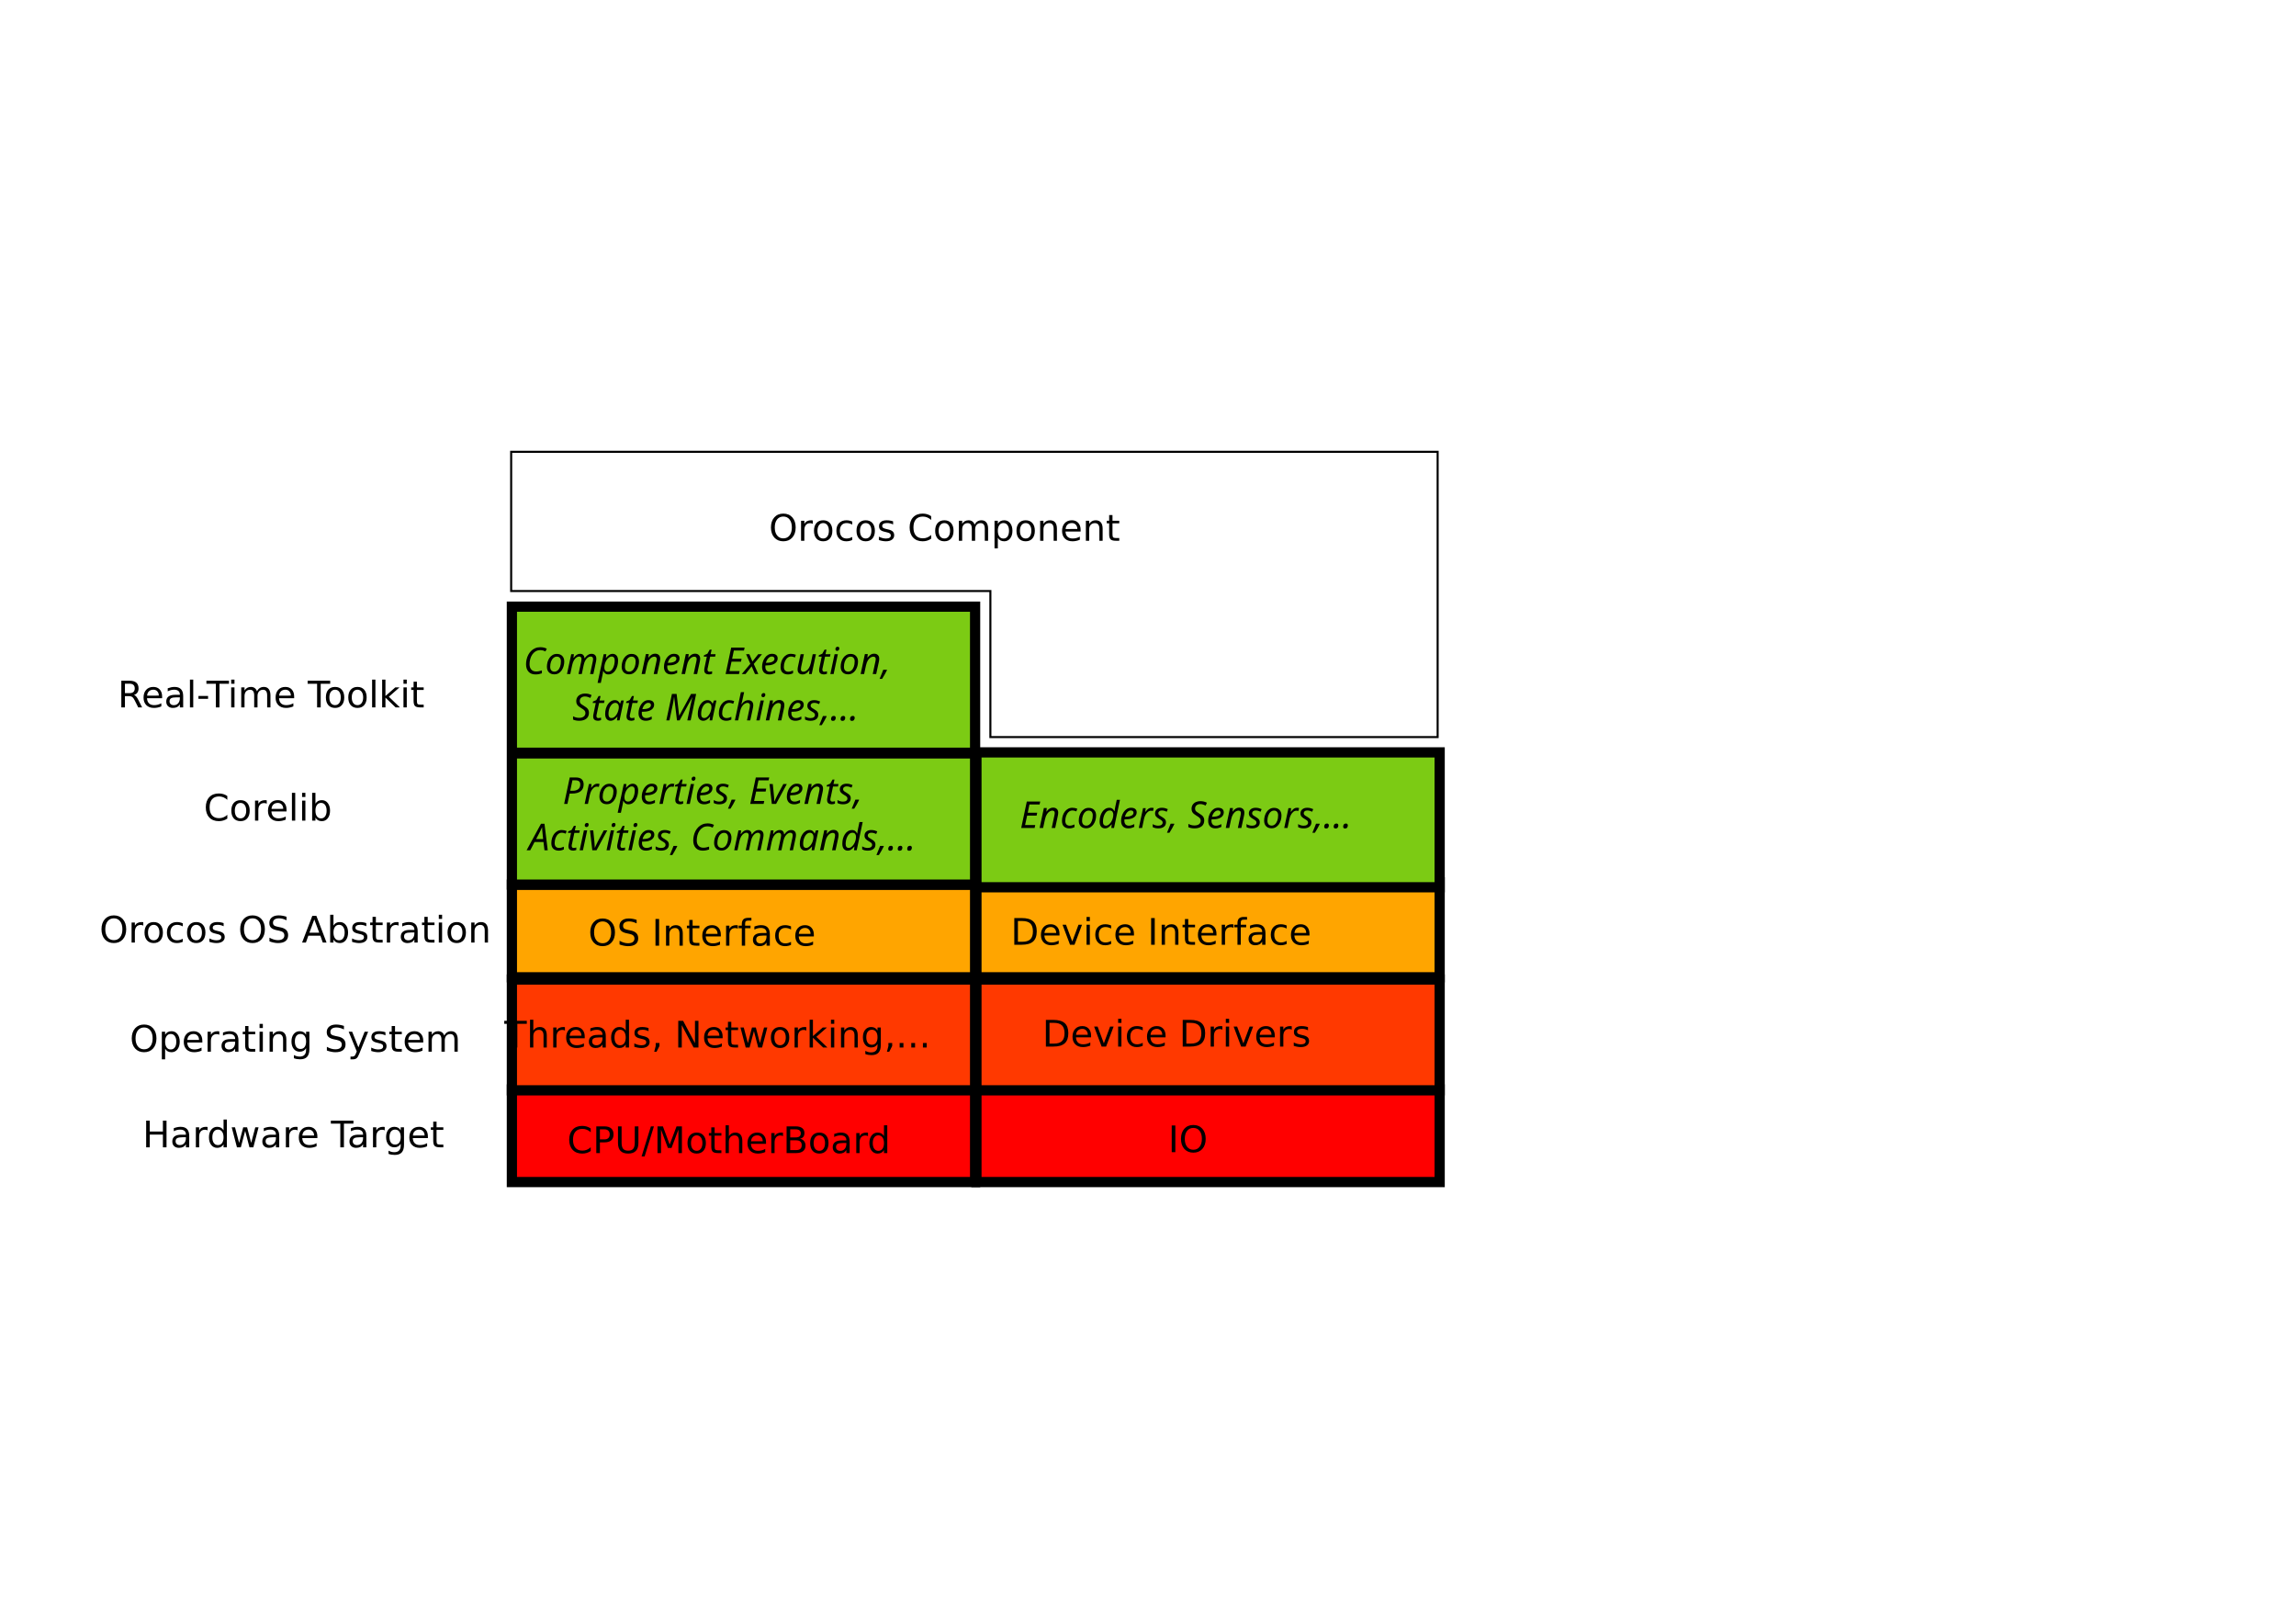
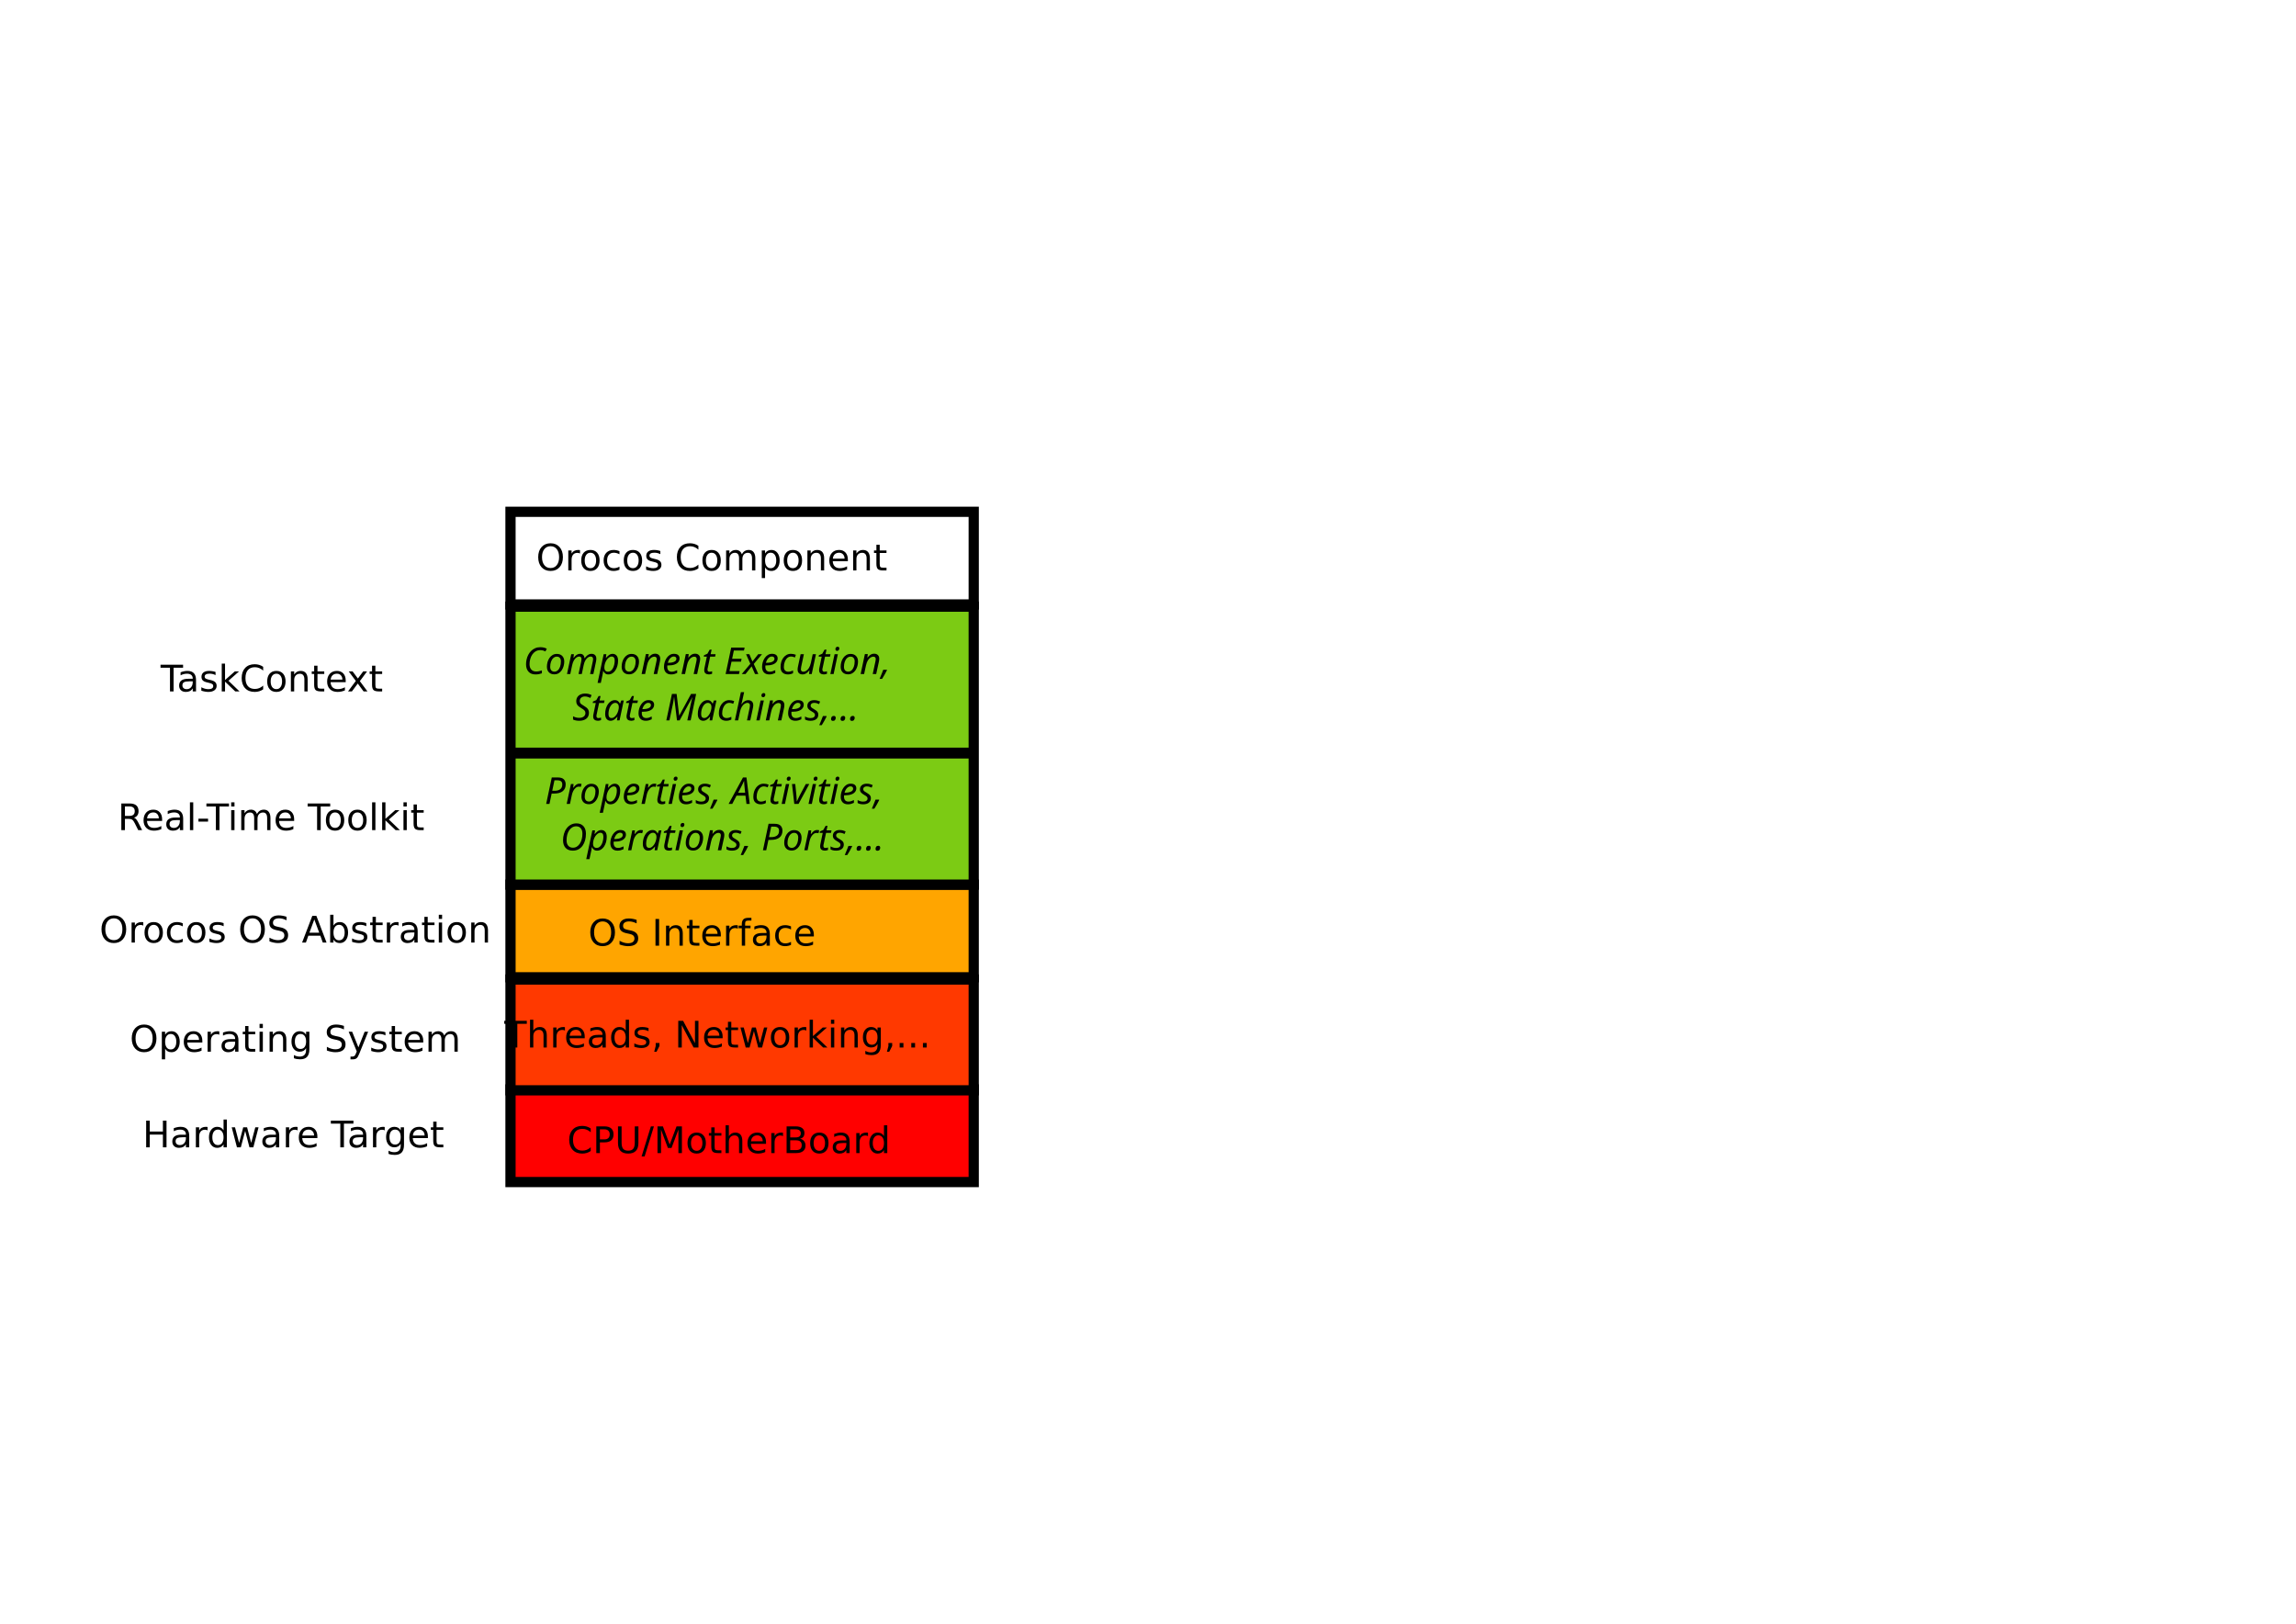
- <svg xmlns="http://www.w3.org/2000/svg" width="297mm" height="210mm" id="svg1485">
-   <defs id="defs1487" />
+ <svg xmlns="http://www.w3.org/2000/svg" width="297mm" height="210mm" id="svg1485" version="1.1">
+   <defs id="defs1487">
+     </defs>
  <g id="layer1">
-     <rect style="fill:#ff0000;stroke:#000000;stroke-opacity:1;stroke-width:5;stroke-miterlimit:4;stroke-dasharray:none" x="250.261" y="532.521" width="226.472" height="45.294" id="rect12" />
-     <rect style="fill:#ff0000;stroke:#000000;stroke-width:5;stroke-miterlimit:4;stroke-dasharray:none;stroke-opacity:1" x="477.38" y="532.521" width="226.472" height="45.294" id="rect16" />
-     <rect style="fill:#ff3900;stroke:#000000;stroke-width:5;stroke-miterlimit:4;stroke-dasharray:none;stroke-opacity:1" x="250.26" y="478.805" width="226.472" height="54.171" id="rect20" />
-     <rect style="fill:#ffa500;stroke:#000000;stroke-opacity:1;stroke-width:5;stroke-miterlimit:4;stroke-dasharray:none" x="250.261" y="432.43" width="226.472" height="45.294" id="rect24" />
+     <rect style="fill:#ff0000;stroke:#000000;stroke-width:5;stroke-miterlimit:4;stroke-opacity:1;stroke-dasharray:none" x="249.585" y="532.521" width="226.472" height="45.294" id="rect12" />
+     <rect style="fill:#ff3900;stroke:#000000;stroke-width:5;stroke-miterlimit:4;stroke-opacity:1;stroke-dasharray:none" x="249.585" y="478.805" width="226.472" height="54.171" id="rect20" />
+     <rect style="fill:#ffa500;stroke:#000000;stroke-width:5;stroke-miterlimit:4;stroke-opacity:1;stroke-dasharray:none" x="249.585" y="432.43" width="226.472" height="45.294" id="rect24" />
    <text style="font-size:17.896px;font-style:normal;font-variant:normal;font-weight:normal;font-stretch:normal;text-align:center;line-height:119%;writing-mode:lr-tb;text-anchor:middle;fill:#000000;font-family:Bitstream Vera Sans" x="143.438" y="560.83" id="text28">Hardware Target</text>
    <text style="font-size:17.896px;font-style:normal;font-variant:normal;font-weight:normal;font-stretch:normal;text-align:center;line-height:119%;writing-mode:lr-tb;text-anchor:middle;fill:#000000;font-family:Bitstream Vera Sans" x="144.36" y="514.091" id="text30">Operating System</text>
    <text style="font-size:17.896px;font-style:normal;font-variant:normal;font-weight:normal;font-stretch:normal;text-align:center;line-height:119%;writing-mode:lr-tb;text-anchor:middle;fill:#000000;font-family:Bitstream Vera Sans" x="144.364" y="460.739" id="text34">Orocos OS Abstration</text>
-     <rect style="fill:#7ccb14;stroke:#000000;stroke-opacity:1;stroke-width:5;stroke-miterlimit:4;stroke-dasharray:none" x="250.261" y="296.547" width="226.472" height="135.883" id="rect44" />
-     <rect style="fill:#ff3900;stroke:#000000;stroke-width:5;stroke-miterlimit:4;stroke-dasharray:none;stroke-opacity:1" x="477.38" y="478.805" width="226.472" height="54.171" id="rect2260" />
-     <rect style="fill:#ffa500;stroke:#000000;stroke-width:5;stroke-miterlimit:4;stroke-dasharray:none;stroke-opacity:1" x="477.38" y="431.298" width="226.472" height="46.427" id="rect76" />
-     <rect style="fill:#7ccb14;stroke:#000000;stroke-width:5;stroke-miterlimit:4;stroke-dasharray:none;stroke-opacity:1" x="477.38" y="367.778" width="226.472" height="65.939" id="rect82" />
-     <text xml:space="preserve" style="font-size:17.896px;font-style:normal;font-variant:normal;font-weight:normal;font-stretch:normal;text-align:center;line-height:119%;writing-mode:lr-tb;text-anchor:middle;fill:#000000;fill-opacity:1;stroke:none;stroke-width:1px;stroke-linecap:butt;stroke-linejoin:miter;stroke-opacity:1;font-family:Bitstream Vera Sans" x="146.785" y="345.796" id="text2262">
-       <tspan id="tspan2264" x="146.785" y="345.796">Real-Time Toolkit</tspan>
-     </text>
-     <text xml:space="preserve" style="font-size:17.896px;font-style:normal;font-variant:normal;font-weight:normal;font-stretch:normal;text-align:center;line-height:119%;writing-mode:lr-tb;text-anchor:middle;fill:#000000;fill-opacity:1;stroke:none;stroke-width:1px;stroke-linecap:butt;stroke-linejoin:miter;stroke-opacity:1;font-family:Bitstream Vera Sans" x="145.2" y="401.143" id="text2401">
-       <tspan id="tspan2403" x="145.2" y="401.143">Corelib</tspan>
+     <rect style="fill:#7ccb14;stroke:#000000;stroke-width:5;stroke-miterlimit:4;stroke-opacity:1;stroke-dasharray:none" x="249.585" y="296.547" width="226.472" height="135.883" id="rect44" />
+     <text xml:space="preserve" style="font-size:17.896px;font-style:normal;font-variant:normal;font-weight:normal;font-stretch:normal;text-align:center;line-height:119%;writing-mode:lr-tb;text-anchor:middle;fill:#000000;fill-opacity:1;stroke:none;font-family:Bitstream Vera Sans" x="146.785" y="405.796" id="text2262">
+       <tspan id="tspan2264" x="146.785" y="405.796">Real-Time Toolkit</tspan>
    </text>
    <text style="font-size:17.896px;font-style:normal;font-variant:normal;font-weight:normal;font-stretch:normal;text-align:center;line-height:119%;writing-mode:lr-tb;text-anchor:middle;fill:#000000;font-family:Bitstream Vera Sans" x="356.352" y="563.642" id="text2405">CPU/MotherBoard</text>
    <text xml:space="preserve" style="font-size:17.896px;font-style:normal;font-variant:normal;font-weight:normal;font-stretch:normal;text-align:center;line-height:119%;writing-mode:lr-tb;text-anchor:middle;fill:#000000;fill-opacity:1;stroke:none;stroke-width:1px;stroke-linecap:butt;stroke-linejoin:miter;stroke-opacity:1;font-family:Bitstream Vera Sans" x="365.012" y="512.037" id="text2411">
      <tspan id="tspan2413" x="365.012" y="512.037">Threads, Networking,...</tspan>
    </text>
    <text xml:space="preserve" style="font-size:17.896px;font-style:normal;font-variant:normal;font-weight:normal;font-stretch:normal;text-align:center;line-height:119%;writing-mode:lr-tb;text-anchor:middle;fill:#000000;fill-opacity:1;stroke:none;stroke-width:1px;stroke-linecap:butt;stroke-linejoin:miter;stroke-opacity:1;font-family:Bitstream Vera Sans" x="357.433" y="462.254" id="text2415">
      <tspan id="tspan2417" x="357.433" y="462.254">OS Interface</tspan>
    </text>
-     <text xml:space="preserve" style="font-size:18.118px;font-style:italic;font-variant:normal;font-weight:normal;font-stretch:normal;text-align:center;line-height:125%;writing-mode:lr-tb;text-anchor:middle;fill:#000000;fill-opacity:1;stroke:none;stroke-width:1px;stroke-linecap:butt;stroke-linejoin:miter;stroke-opacity:1;font-family:Sans" x="364.93" y="392.975" id="text2419">
-       <tspan id="tspan2421" x="364.93" y="392.975">Properties, Events,</tspan>
-       <tspan x="364.93" y="415.622" id="tspan2423">Activities, Commands,...</tspan>
+     <text xml:space="preserve" style="font-size:18.118px;font-style:italic;font-variant:normal;font-weight:normal;font-stretch:normal;text-align:center;line-height:125%;writing-mode:lr-tb;text-anchor:middle;fill:#000000;fill-opacity:1;stroke:none;font-family:Sans" x="364.93" y="392.975" id="text2419">
+       <tspan x="367.814" y="392.975" id="tspan2423">Properties, Activities, </tspan>
+       <tspan x="364.93" y="415.622" id="tspan6410">Operations, Ports,...</tspan>
    </text>
    <text xml:space="preserve" style="font-size:18.118px;font-style:italic;font-variant:normal;font-weight:normal;font-stretch:normal;text-align:center;line-height:125%;writing-mode:lr-tb;text-anchor:middle;fill:#000000;fill-opacity:1;stroke:none;stroke-width:1px;stroke-linecap:butt;stroke-linejoin:miter;stroke-opacity:1;font-family:Sans" x="361.624" y="329.49" id="text2425">
      <tspan x="364.508" y="329.49" id="tspan2429">Component Execution, </tspan>
      <tspan x="361.624" y="352.138" id="tspan2431">State Machines,...</tspan>
    </text>
-     <text xml:space="preserve" style="font-size:18.118px;font-style:italic;font-variant:normal;font-weight:normal;font-stretch:normal;text-align:center;line-height:125%;writing-mode:lr-tb;text-anchor:middle;fill:#000000;fill-opacity:1;stroke:none;stroke-width:1px;stroke-linecap:butt;stroke-linejoin:miter;stroke-opacity:1;font-family:Sans" x="591.517" y="404.743" id="text2435">
-       <tspan id="tspan2437" x="591.517" y="404.743">Encoders, Sensors,...</tspan>
-     </text>
-     <text style="font-size:17.896px;font-style:normal;font-variant:normal;font-weight:normal;font-stretch:normal;text-align:center;line-height:119%;writing-mode:lr-tb;text-anchor:middle;fill:#000000;font-family:Bitstream Vera Sans" x="580.793" y="563.195" id="text2443">IO</text>
-     <text xml:space="preserve" style="font-size:17.896px;font-style:normal;font-variant:normal;font-weight:normal;font-stretch:normal;text-align:center;line-height:119%;writing-mode:lr-tb;text-anchor:middle;fill:#000000;fill-opacity:1;stroke:none;stroke-width:1px;stroke-linecap:butt;stroke-linejoin:miter;stroke-opacity:1;font-family:Bitstream Vera Sans" x="589.453" y="511.59" id="text2445">
-       <tspan id="tspan2447" x="589.453" y="511.59">Device Drivers</tspan>
-     </text>
-     <text xml:space="preserve" style="font-size:17.896px;font-style:normal;font-variant:normal;font-weight:normal;font-stretch:normal;text-align:center;line-height:119%;writing-mode:lr-tb;text-anchor:middle;fill:#000000;fill-opacity:1;stroke:none;stroke-width:1px;stroke-linecap:butt;stroke-linejoin:miter;stroke-opacity:1;font-family:Bitstream Vera Sans" x="581.875" y="461.807" id="text2449">
-       <tspan id="tspan2451" x="581.875" y="461.807">Device Interface</tspan>
-     </text>
-     <text xml:space="preserve" style="font-size:17.896px;font-style:normal;font-variant:normal;font-weight:normal;font-stretch:normal;text-align:center;line-height:119%;writing-mode:lr-tb;text-anchor:middle;fill:#000000;fill-opacity:1;stroke:none;stroke-width:1px;stroke-linecap:butt;stroke-linejoin:miter;stroke-opacity:1;font-family:Bitstream Vera Sans" x="476" y="264.338" id="text2453">
-       <tspan id="tspan2455" x="476" y="264.338">Orocos Component</tspan>
+     <text xml:space="preserve" style="font-size:17.896px;font-style:normal;font-variant:normal;font-weight:normal;font-stretch:normal;text-align:center;line-height:119%;writing-mode:lr-tb;text-anchor:middle;fill:#000000;fill-opacity:1;stroke:none;font-family:Bitstream Vera Sans" x="362.203" y="278.842" id="text2453">
+       <tspan id="tspan2455" x="362.203" y="278.842">Orocos Component</tspan>
    </text>
    <path style="fill:none;fill-opacity:0.75;fill-rule:evenodd;stroke:#000000;stroke-width:5.315;stroke-linecap:butt;stroke-linejoin:miter;stroke-opacity:1;stroke-miterlimit:4;stroke-dasharray:none" d="M 251.024,368.117 L 475.272,368.117" id="path2461" />
-     <path style="fill:none;fill-opacity:0.75;fill-rule:evenodd;stroke:#000000;stroke-width:1px;stroke-linecap:butt;stroke-linejoin:miter;stroke-opacity:1" d="M 249.908,288.905 L 484.197,288.905 L 484.197,360.307 L 702.866,360.307 L 702.866,220.85 L 249.908,220.85 C 249.908,220.85 249.908,288.905 249.908,288.905 z " id="path3340" />
+     <text xml:space="preserve" style="font-size:17.896px;font-style:normal;font-variant:normal;font-weight:normal;font-stretch:normal;text-align:center;line-height:119%;writing-mode:lr-tb;text-anchor:middle;fill:#000000;fill-opacity:1;stroke:none;font-family:Bitstream Vera Sans" x="147.111" y="337.972" id="text2262-8">
+       <tspan id="tspan2264-9" x="147.111" y="337.972">TaskContext</tspan>
+     </text>
+     <rect style="fill:none;stroke:#000000;stroke-width:5;stroke-miterlimit:4;stroke-opacity:1;stroke-dasharray:none" x="249.585" y="250.176" width="226.472" height="45.294" id="rect24-9" />
  </g>
</svg>
